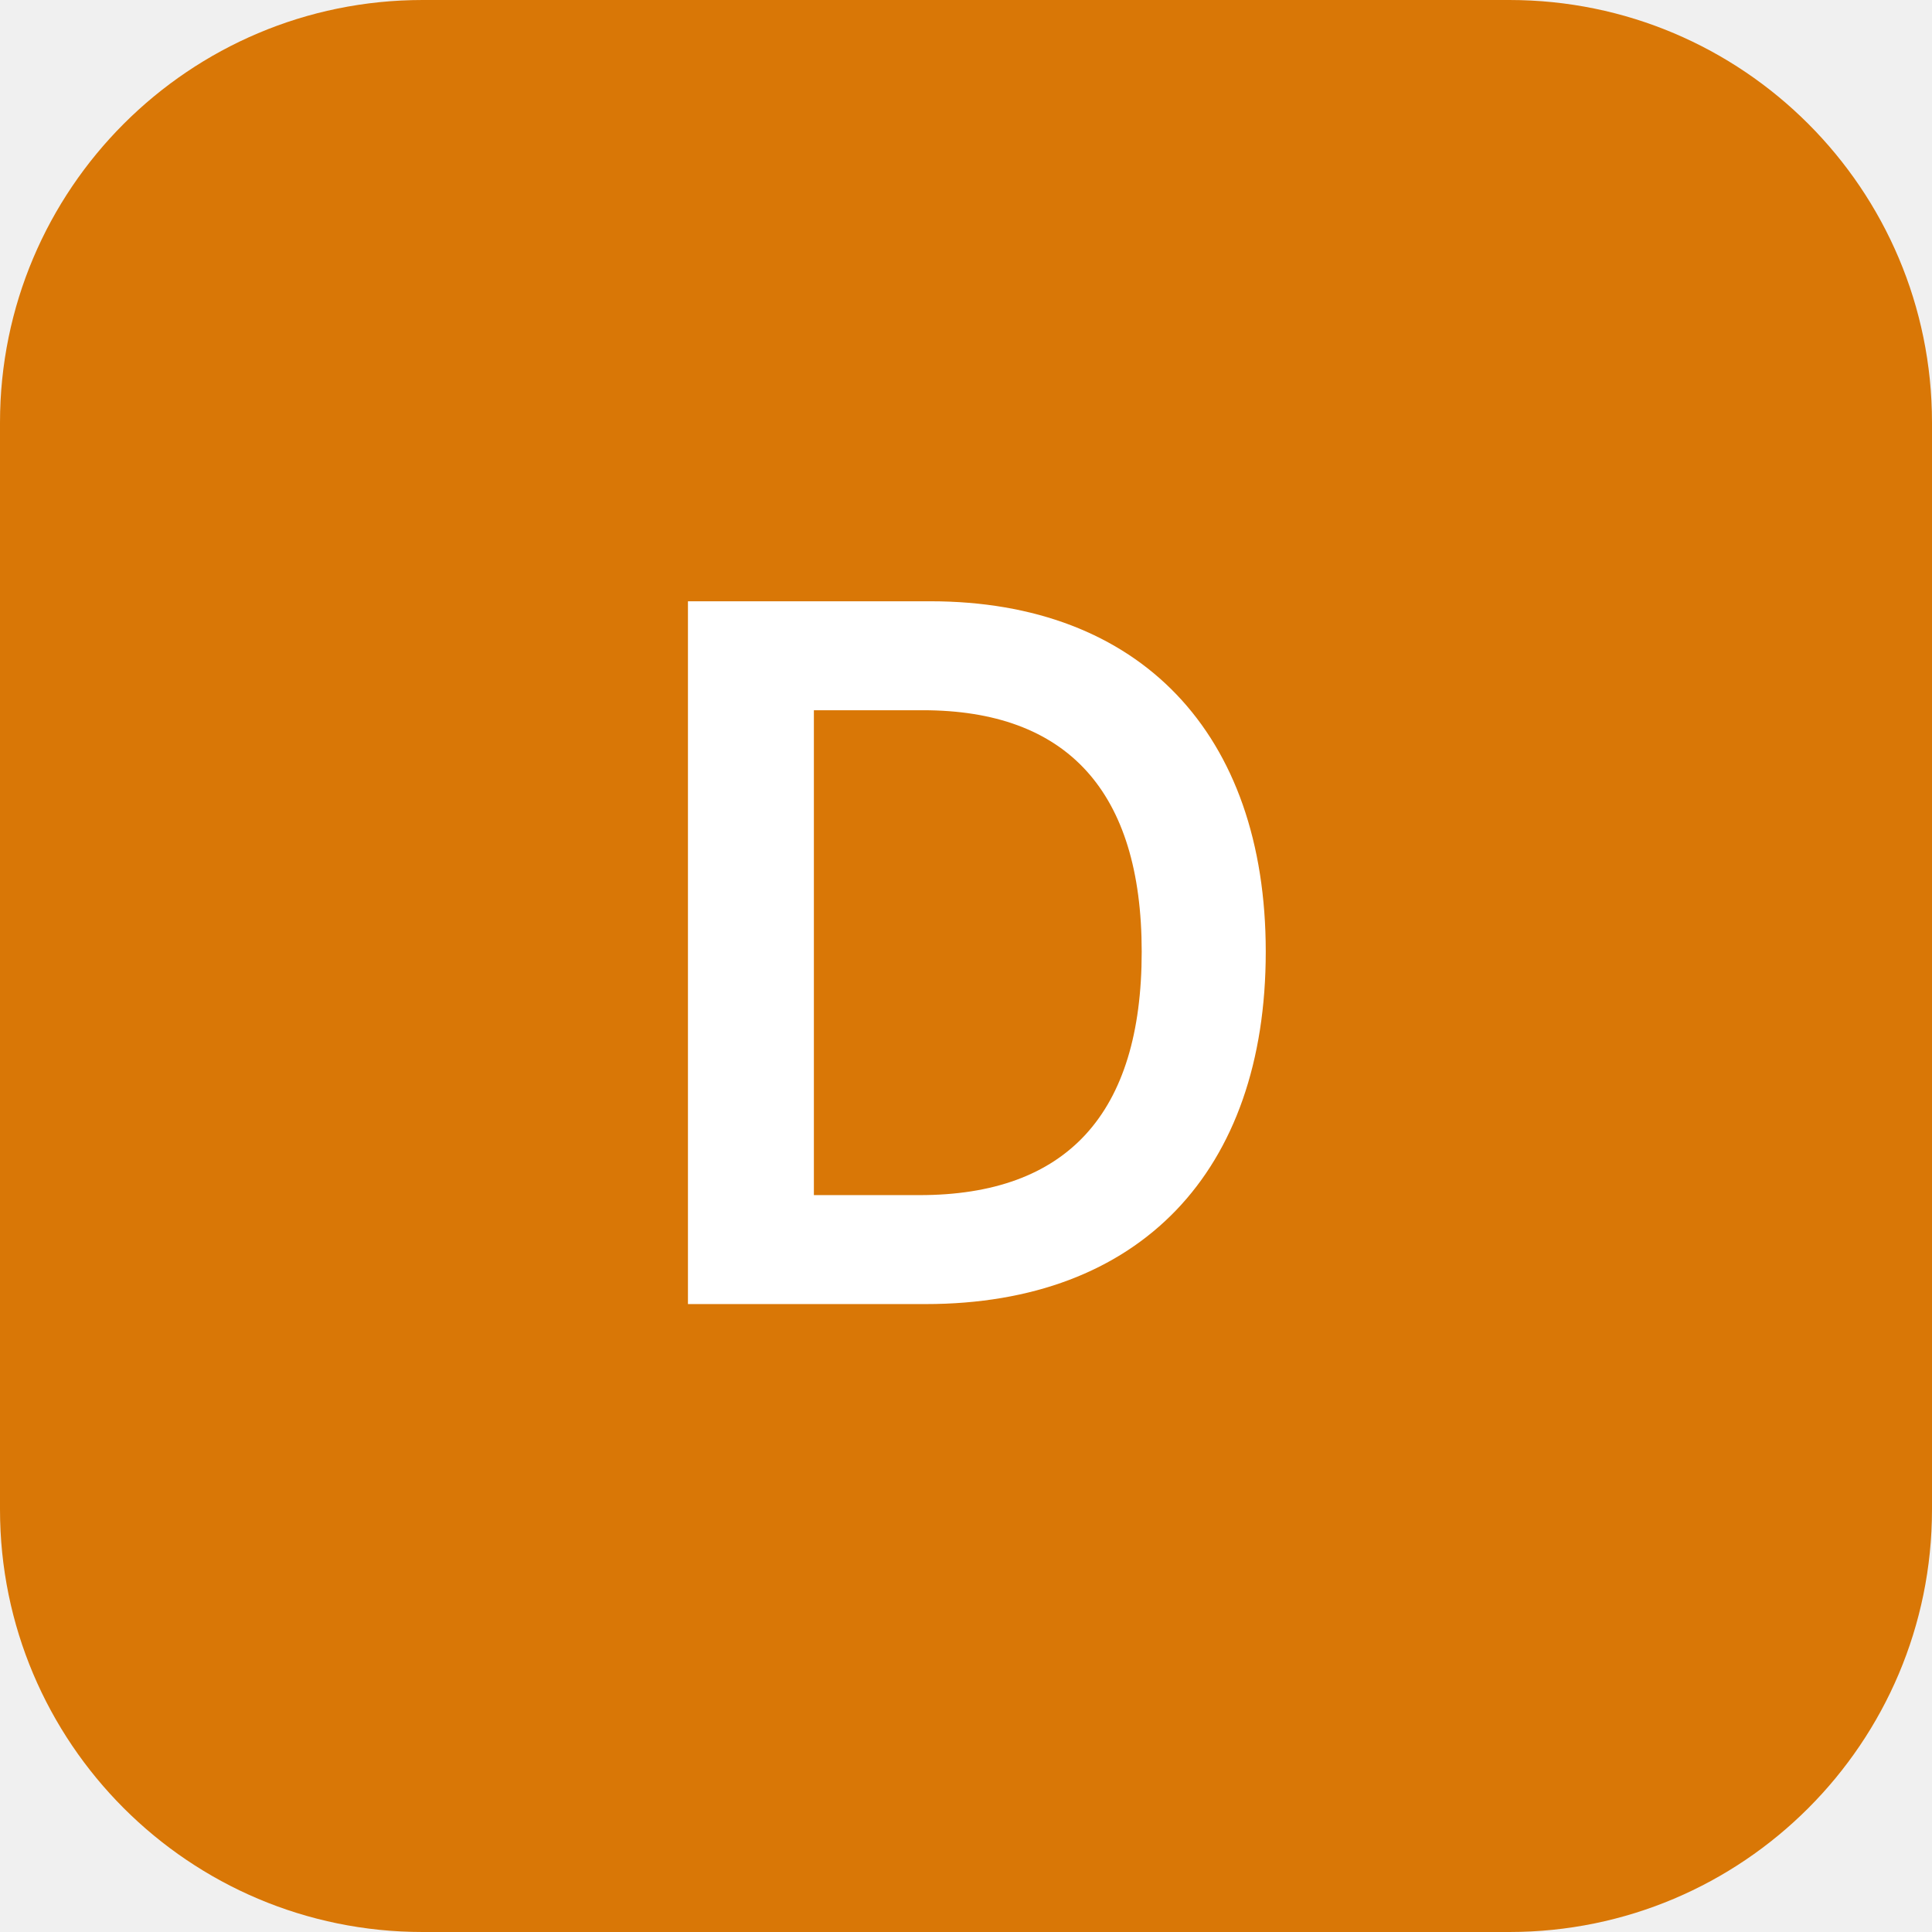
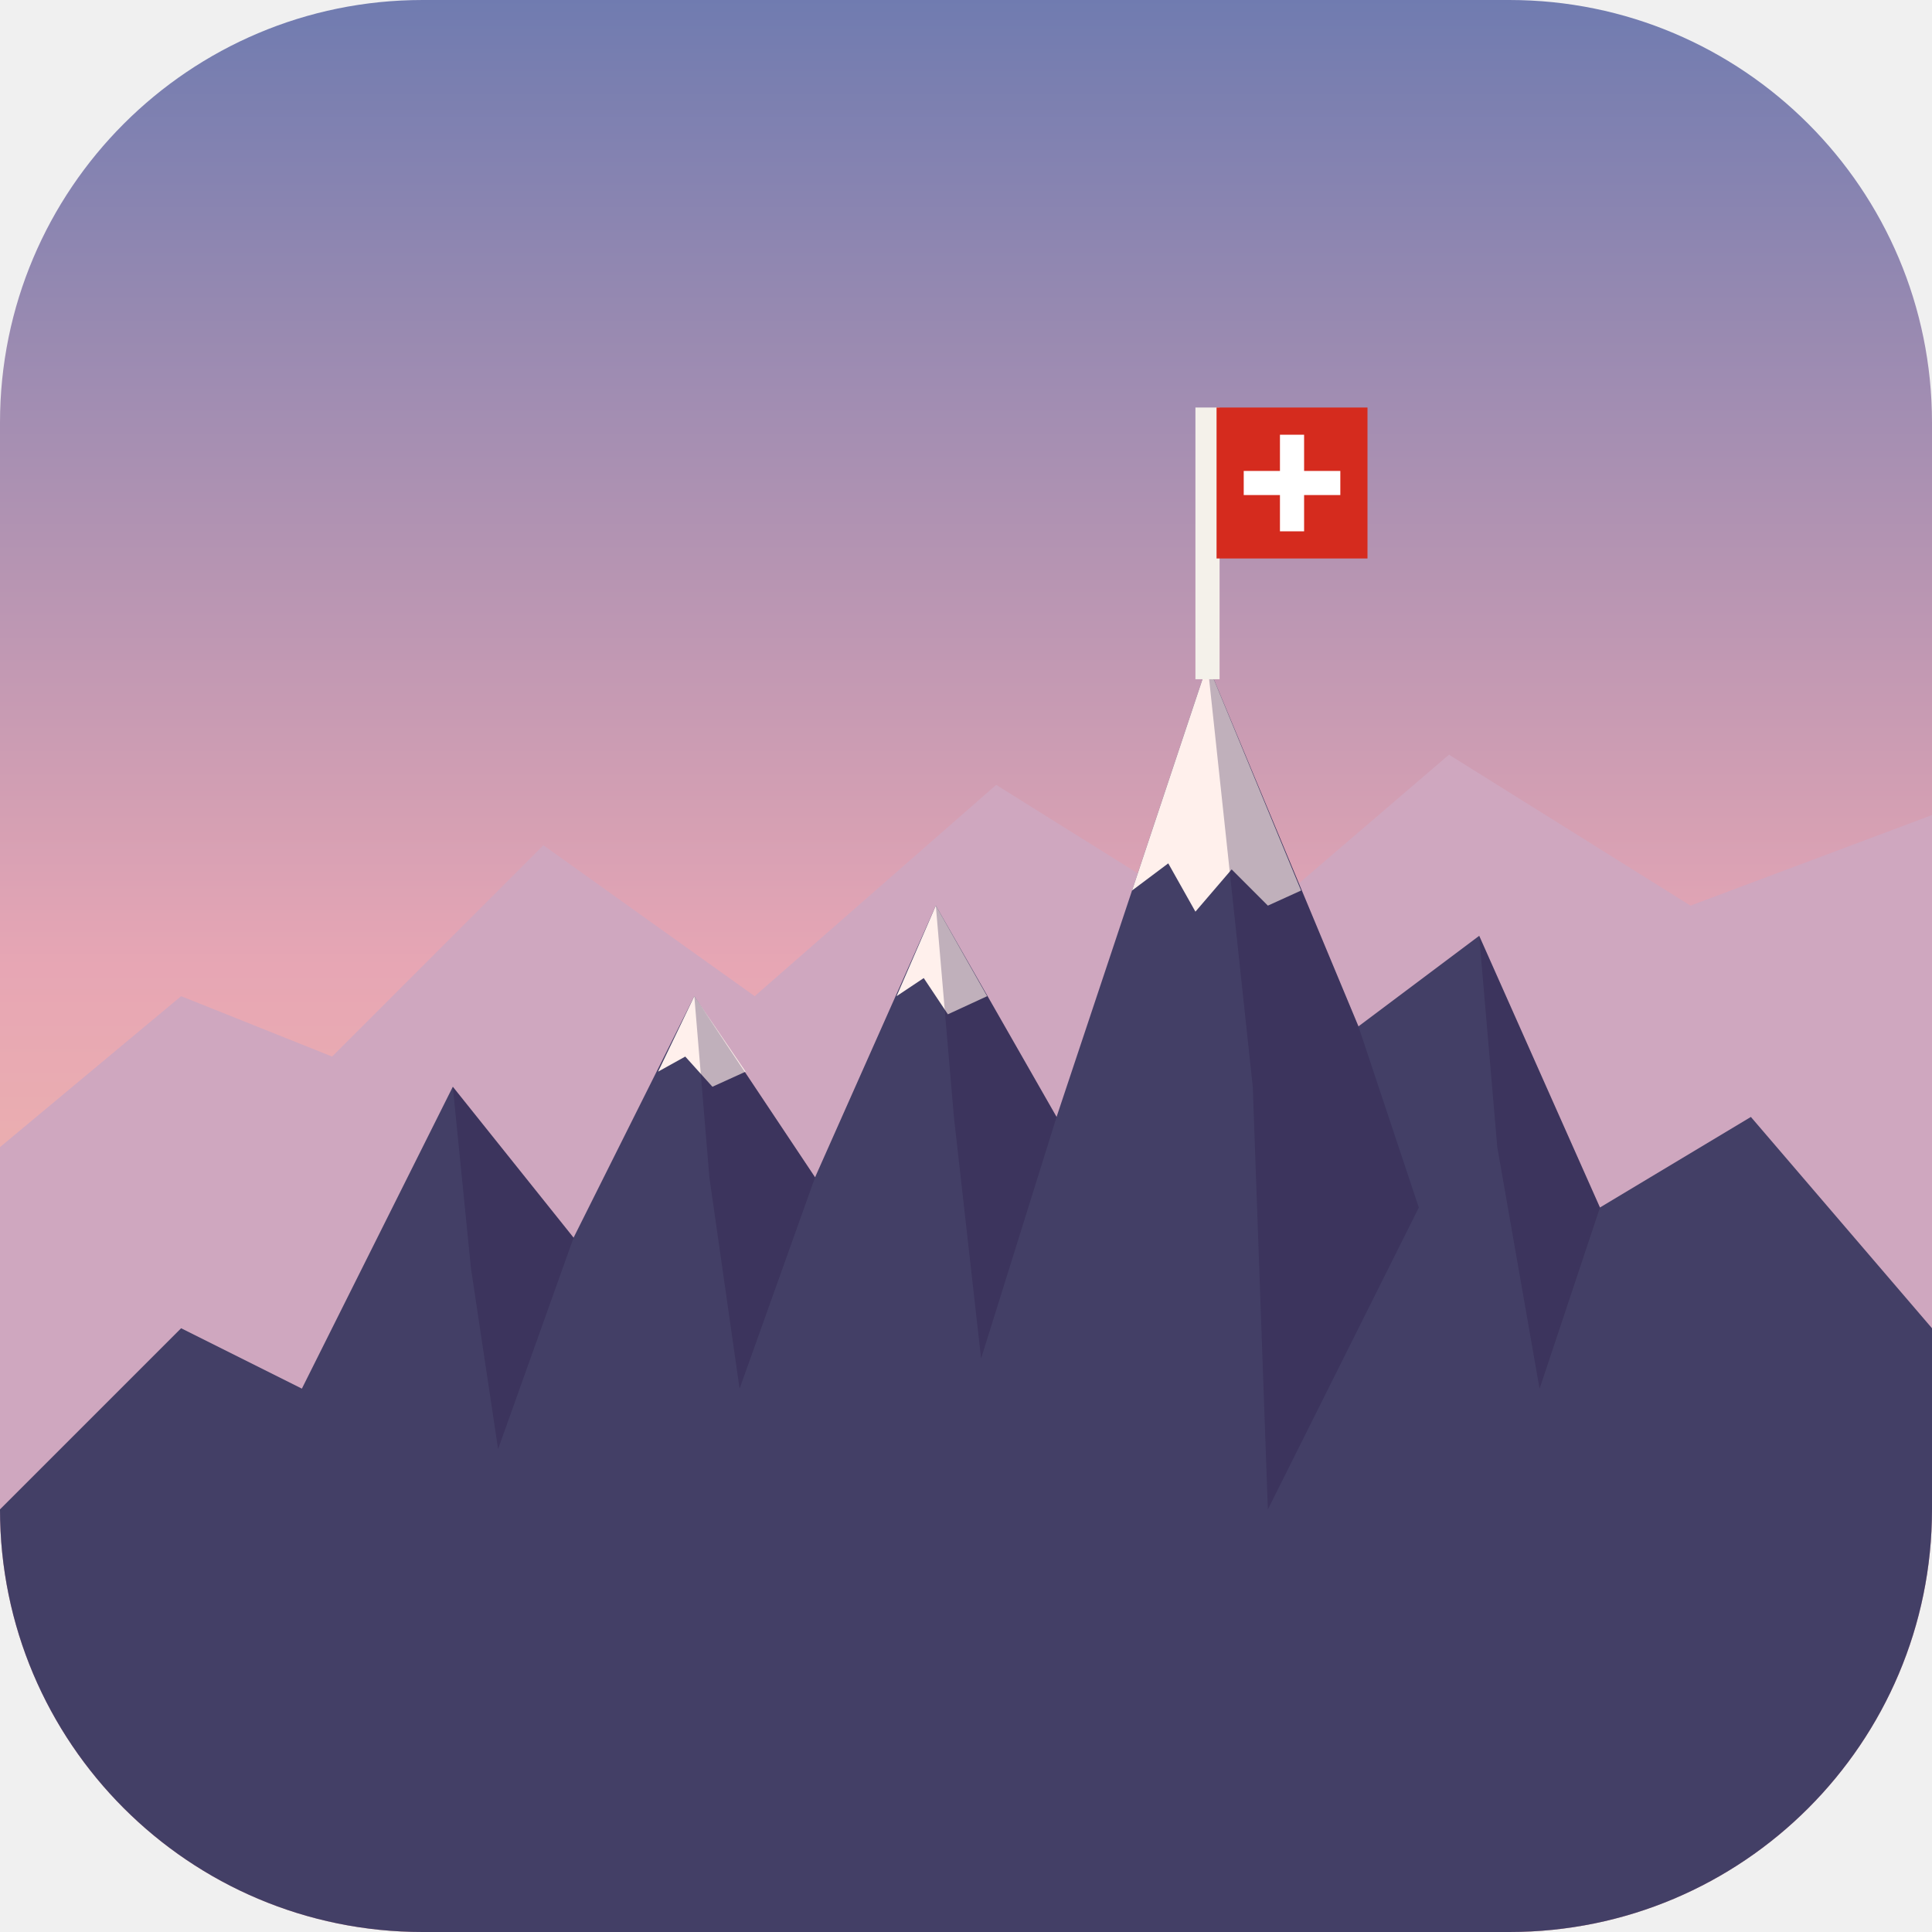
<svg xmlns="http://www.w3.org/2000/svg" viewBox="0 0 64 64">
-   <rect width="64" height="64" rx="14" fill="#d97706" />
-   <text x="32" y="32" dy="0.35em" text-anchor="middle" font-family="ui-sans-serif, system-ui, -apple-system, sans-serif" font-size="32" font-weight="600" fill="#ffffff">D</text>
+   <defs>
+     <linearGradient id="s" x1="0" y1="0" x2="0" y2="1">
+       <stop offset="0" stop-color="#6f7bb0" />
+       <stop offset=".5" stop-color="#e7a6b4" />
+       <stop offset="1" stop-color="#f8cf9f" />
+     </linearGradient>
+     <clipPath id="c">
+       <rect width="64" height="64" rx="14" />
+     </clipPath>
+   </defs>
+   <g clip-path="url(#c)">
+     <rect width="64" height="64" fill="url(#s)" />
+     <path d="M0,38 6,33 11,35 18,28 25,33 33,26 41,31 48,25 56,30 64,27V64H0Z" fill="#cfa7bf" />
+     <path d="M0,50 6,44 10,46 15,36 19,41 23,33 27,39 31,30 35,37 40,22 45,34 49,31 53,40 58,37 64,44V64H0Z" fill="#433f66" />
+     <path d="M40,22 37.5,29.5 38.7,28.6 39.6,30.2 40.8,28.8 42,30 43.1,29.5ZM31,30 29.7,33 30.6,32.4 31.4,33.6 32.7,33ZM23,33 21.8,35.5 22.7,35 23.6,36 24.7,35.5Z" fill="#fff0ec" />
+     <path d="M40,22 45,34 47,40 42,50 41.5,36ZM31,30 35,37 32.5,45 31.6,37ZM23,33 27,39 24.5,46 23.5,39ZM49,31 53,40 51,46 49.6,38ZM15,36 19,41 16.5,48 15.6,42Z" fill="#2a1a45" opacity=".3" />
+     <path d="M40,22.5V13.5" stroke="#f4f1ea" stroke-width=".8" />
+     <rect x="40.3" y="13.5" width="5" height="5" fill="#d52b1e" />
+     <path d="M42.4,14.4h.8v3.2h-.8zM41.2,15.6h3.2v.8h-3.2z" fill="#fff" />
+   </g>
</svg>
